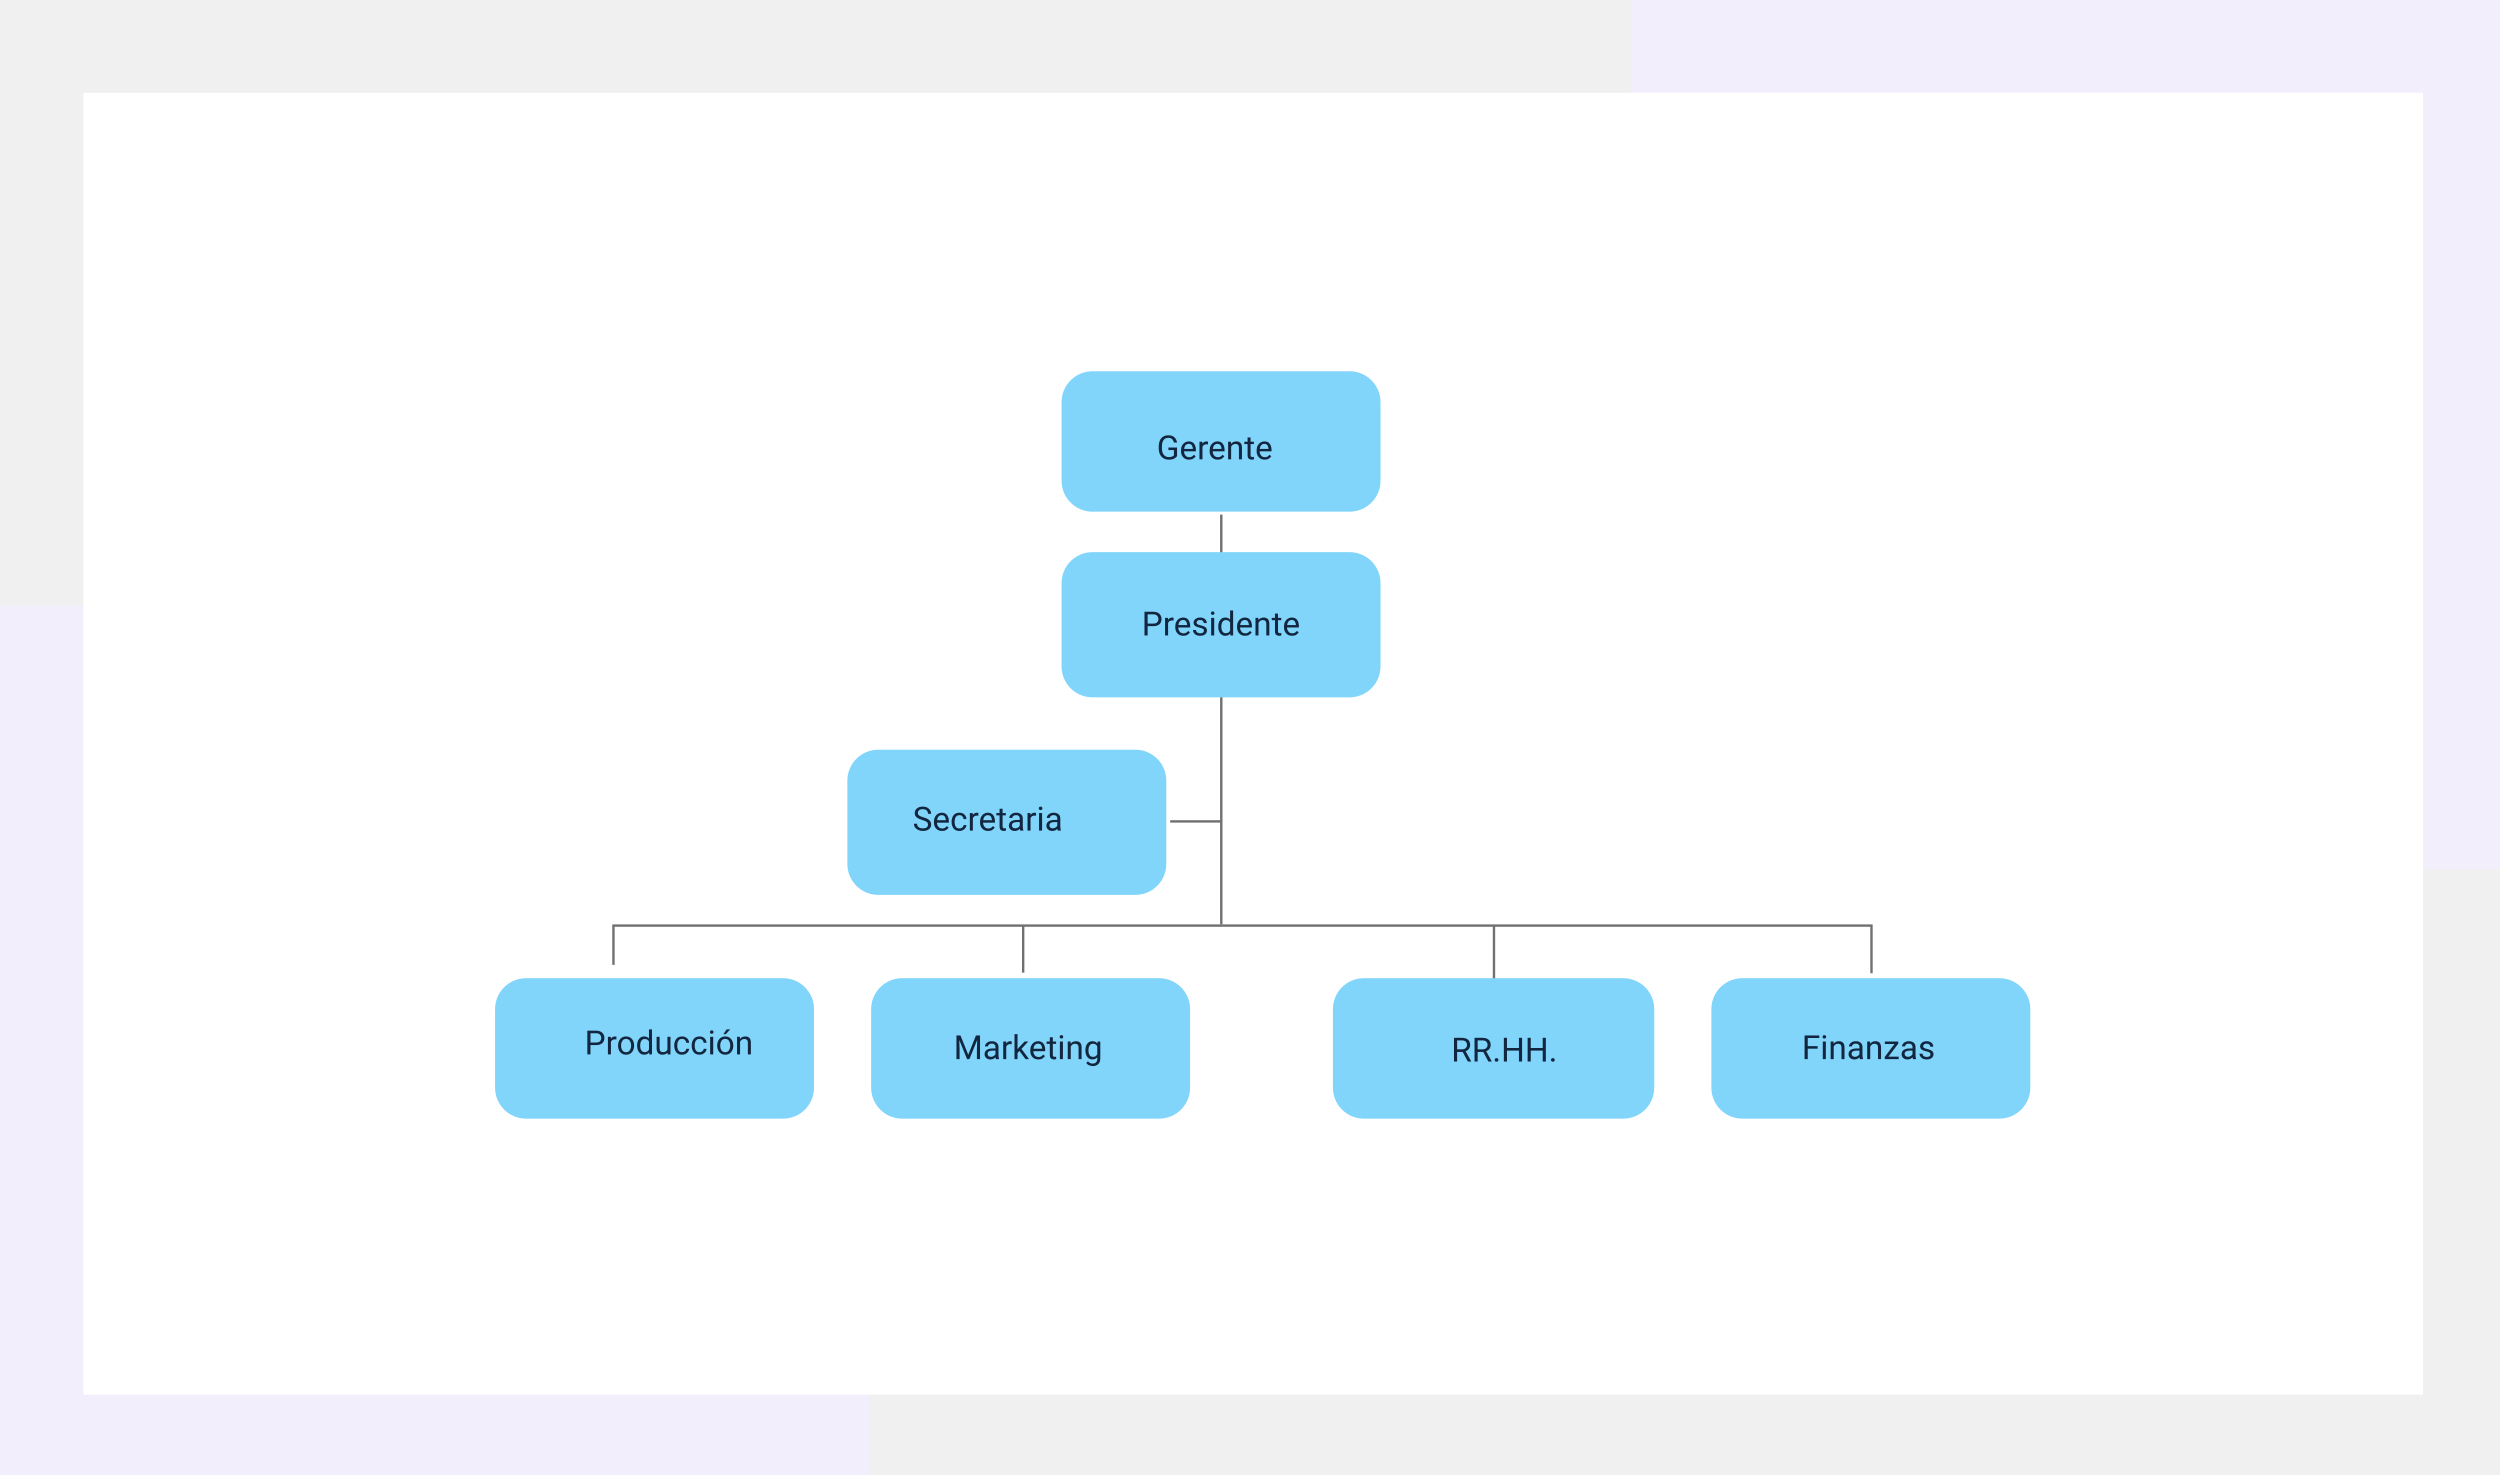
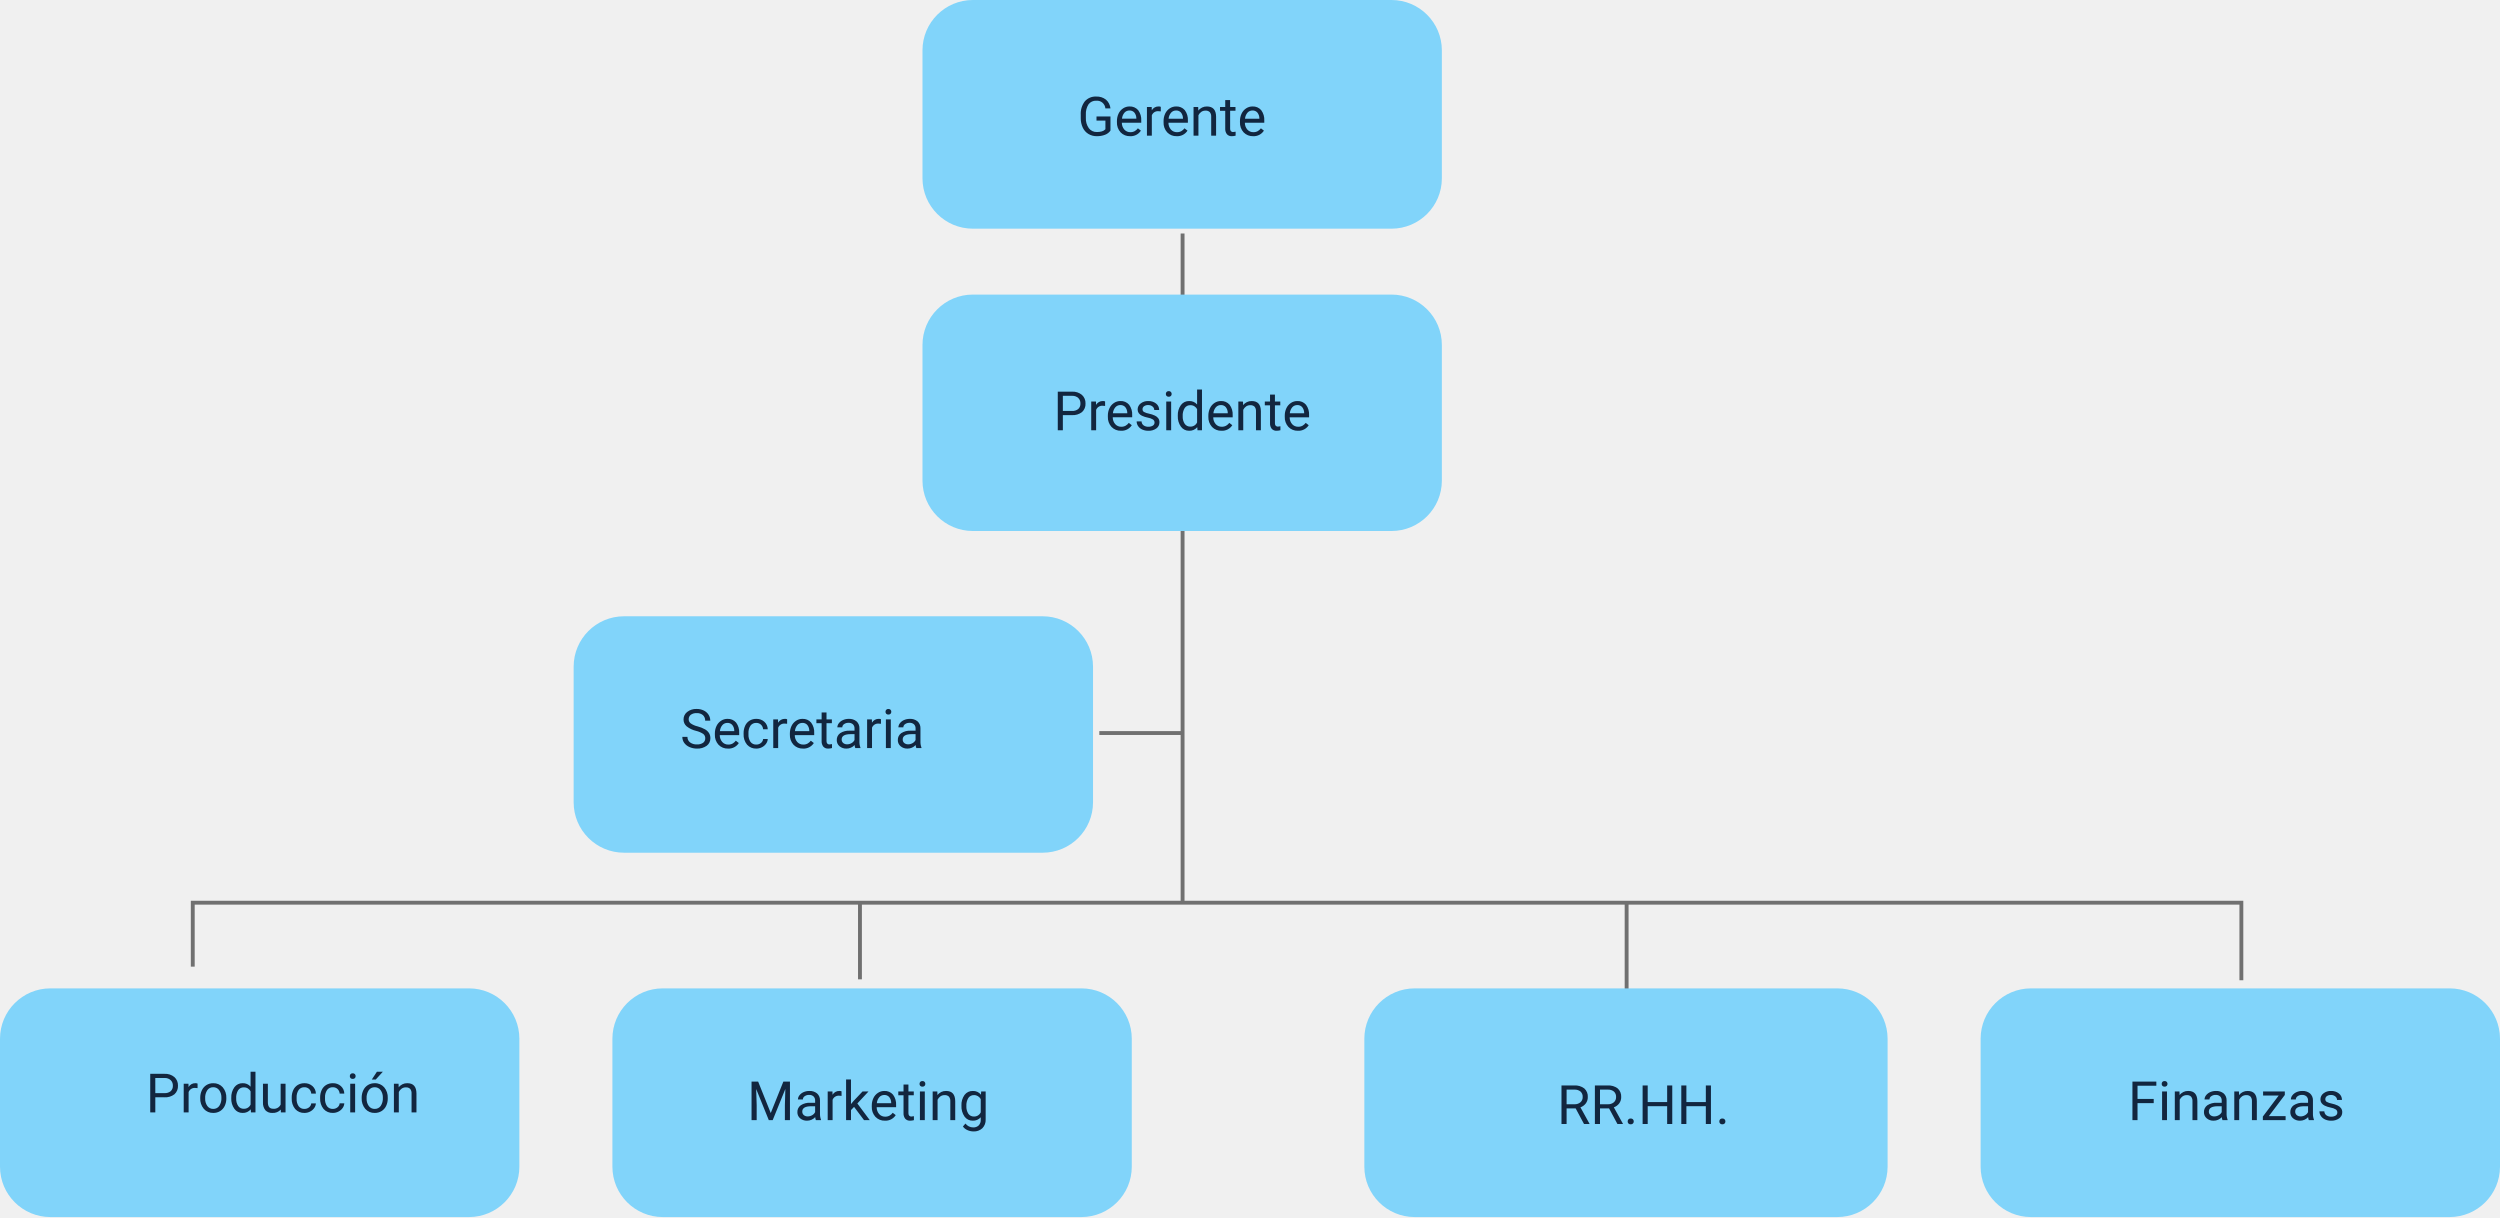
- <svg xmlns="http://www.w3.org/2000/svg" width="1050.333" height="619.688" viewBox="0 0 1050.333 619.688">
-   <g id="Grupo_76110" data-name="Grupo 76110" transform="translate(5170 -973.838)">
-     <rect id="Rectángulo_31191" data-name="Rectángulo 31191" width="365.159" height="365.159" transform="translate(-4484.826 973.838)" fill="#f2eefc" />
-     <rect id="Rectángulo_31193" data-name="Rectángulo 31193" width="365.159" height="365.159" transform="translate(-5170 1228.367)" fill="#f2eefc" />
-     <rect id="Rectángulo_33234" data-name="Rectángulo 33234" width="983" height="547" transform="translate(-5135 1012.815)" fill="#fff" />
-     <path id="Trazado_146075" data-name="Trazado 146075" d="M-3552.834-9750.442v-16.5h528.544v20.009" transform="translate(-1359.435 11129.65)" fill="none" stroke="#707070" stroke-width="1" />
-     <line id="Línea_178" data-name="Línea 178" y2="172.211" transform="translate(-4656.894 1190.057)" fill="none" stroke="#707070" stroke-width="1" />
-     <line id="Línea_179" data-name="Línea 179" x1="21.48" transform="translate(-4678.374 1318.938)" fill="none" stroke="#707070" stroke-width="1" />
-     <line id="Línea_180" data-name="Línea 180" y2="19.69" transform="translate(-4740.129 1362.793)" fill="none" stroke="#707070" stroke-width="1" />
-     <line id="Línea_181" data-name="Línea 181" y2="29.535" transform="translate(-4542.332 1362.793)" fill="none" stroke="#707070" stroke-width="1" />
-     <rect id="Rectángulo_32556" data-name="Rectángulo 32556" width="134" height="59" rx="13" transform="translate(-4724 1129.814)" fill="#81d4fa" />
-     <rect id="Rectángulo_32688" data-name="Rectángulo 32688" width="134" height="61" rx="13" transform="translate(-4724 1205.814)" fill="#81d4fa" />
-     <rect id="Rectángulo_32689" data-name="Rectángulo 32689" width="134" height="61" rx="13" transform="translate(-4814 1288.814)" fill="#81d4fa" />
-     <rect id="Rectángulo_32690" data-name="Rectángulo 32690" width="134" height="59" rx="13" transform="translate(-4962 1384.814)" fill="#81d4fa" />
-     <rect id="Rectángulo_32691" data-name="Rectángulo 32691" width="134" height="59" rx="13" transform="translate(-4804 1384.814)" fill="#81d4fa" />
-     <rect id="Rectángulo_32692" data-name="Rectángulo 32692" width="135" height="59" rx="13" transform="translate(-4610 1384.814)" fill="#81d4fa" />
-     <rect id="Rectángulo_32693" data-name="Rectángulo 32693" width="134" height="59" rx="13" transform="translate(-4451 1384.814)" fill="#81d4fa" />
-     <text id="Gerente" transform="translate(-4684 1151.814)" fill="#12263f" font-size="14" font-family="Roboto-Regular, Roboto">
-       <tspan x="0" y="15">Gerente</tspan>
-     </text>
-     <text id="Presidente" transform="translate(-4657 1240.814)" fill="#12263f" font-size="14" font-family="Roboto-Regular, Roboto">
-       <tspan x="-33.315" y="0">Presidente</tspan>
-     </text>
-     <text id="Secretaria" transform="translate(-4755 1322.814)" fill="#12263f" font-size="14" font-family="Roboto-Regular, Roboto">
-       <tspan x="-31.572" y="0">Secretaria</tspan>
-     </text>
-     <text id="RR.HH." transform="translate(-4538 1419.814)" fill="#12263f" font-size="14" font-family="Roboto-Regular, Roboto">
-       <tspan x="-22.285" y="0">RR.HH.</tspan>
-     </text>
-     <text id="Marketing" transform="translate(-4738 1418.814)" fill="#12263f" font-size="14" font-family="Roboto-Regular, Roboto">
-       <tspan x="-31.319" y="0">Marketing</tspan>
-     </text>
-     <text id="Finanzas" transform="translate(-4385 1418.814)" fill="#12263f" font-size="14" font-family="Roboto-Regular, Roboto">
-       <tspan x="-27.986" y="0">Finanzas</tspan>
-     </text>
-     <text id="Producción" transform="translate(-4889 1416.814)" fill="#12263f" font-size="14" font-family="Roboto-Regular, Roboto">
-       <tspan x="-35.396" y="0">Producción</tspan>
-     </text>
+ <svg xmlns="http://www.w3.org/2000/svg" width="645" height="314" viewBox="0 0 645 314">
+   <g id="Grupo_74148" data-name="Grupo 74148" transform="translate(3620.447 10018.877)">
+     <path id="Trazado_146075" data-name="Trazado 146075" d="M-3552.834-9750.442v-16.5h528.544v20.009" transform="translate(-17.883 -19.041)" fill="none" stroke="#707070" stroke-width="1" />
+     <line id="Línea_178" data-name="Línea 178" y2="172.211" transform="translate(-3315.341 -9958.635)" fill="none" stroke="#707070" stroke-width="1" />
+     <line id="Línea_179" data-name="Línea 179" x1="21.48" transform="translate(-3336.821 -9829.753)" fill="none" stroke="#707070" stroke-width="1" />
+     <line id="Línea_180" data-name="Línea 180" y2="19.69" transform="translate(-3398.577 -9785.898)" fill="none" stroke="#707070" stroke-width="1" />
+     <line id="Línea_181" data-name="Línea 181" y2="29.535" transform="translate(-3200.78 -9785.898)" fill="none" stroke="#707070" stroke-width="1" />
+     <rect id="Rectángulo_32556" data-name="Rectángulo 32556" width="134" height="59" rx="13" transform="translate(-3382.447 -10018.877)" fill="#81d4fa" />
+     <rect id="Rectángulo_32688" data-name="Rectángulo 32688" width="134" height="61" rx="13" transform="translate(-3382.447 -9942.877)" fill="#81d4fa" />
+     <rect id="Rectángulo_32689" data-name="Rectángulo 32689" width="134" height="61" rx="13" transform="translate(-3472.447 -9859.877)" fill="#81d4fa" />
+     <rect id="Rectángulo_32690" data-name="Rectángulo 32690" width="134" height="59" rx="13" transform="translate(-3620.447 -9763.877)" fill="#81d4fa" />
+     <rect id="Rectángulo_32691" data-name="Rectángulo 32691" width="134" height="59" rx="13" transform="translate(-3462.447 -9763.877)" fill="#81d4fa" />
+     <rect id="Rectángulo_32692" data-name="Rectángulo 32692" width="135" height="59" rx="13" transform="translate(-3268.447 -9763.877)" fill="#81d4fa" />
+     <rect id="Rectángulo_32693" data-name="Rectángulo 32693" width="134" height="59" rx="13" transform="translate(-3109.447 -9763.877)" fill="#81d4fa" />
+     <path id="Trazado_148271" data-name="Trazado 148271" d="M8.5,11.694a3.032,3.032,0,0,1-1.412,1.083,5.7,5.7,0,0,1-2.109.359,4.09,4.09,0,0,1-2.16-.571,3.8,3.8,0,0,1-1.459-1.624A5.607,5.607,0,0,1,.834,8.5V7.634A5.234,5.234,0,0,1,1.883,4.147,3.656,3.656,0,0,1,4.833,2.91a3.777,3.777,0,0,1,2.509.8A3.469,3.469,0,0,1,8.5,5.966H7.191A2.17,2.17,0,0,0,4.84,3.983a2.323,2.323,0,0,0-2,.927A4.526,4.526,0,0,0,2.153,7.6V8.41a4.242,4.242,0,0,0,.766,2.665,2.482,2.482,0,0,0,2.071.989A4.575,4.575,0,0,0,6.282,11.9a2,2,0,0,0,.916-.552V9.117h-2.3V8.044H8.5Zm5.059,1.442a3.232,3.232,0,0,1-2.447-.988,3.666,3.666,0,0,1-.943-2.642V9.274a4.438,4.438,0,0,1,.42-1.965,3.28,3.28,0,0,1,1.176-1.354,2.956,2.956,0,0,1,1.637-.489,2.77,2.77,0,0,1,2.242.95,4.114,4.114,0,0,1,.8,2.721v.526H11.437a2.629,2.629,0,0,0,.639,1.767,2.009,2.009,0,0,0,1.555.673,2.2,2.2,0,0,0,1.135-.273,2.851,2.851,0,0,0,.813-.725l.772.6A3.106,3.106,0,0,1,13.563,13.137Zm-.157-6.631a1.687,1.687,0,0,0-1.285.557,2.708,2.708,0,0,0-.643,1.562h3.705v-.1a2.409,2.409,0,0,0-.52-1.494A1.588,1.588,0,0,0,13.405,6.506Zm8.08.232a3.79,3.79,0,0,0-.622-.048,1.667,1.667,0,0,0-1.688,1.06V13H17.91V5.6h1.23l.021.854a1.969,1.969,0,0,1,1.764-.991,1.292,1.292,0,0,1,.561.1Zm4.1,6.4a3.232,3.232,0,0,1-2.447-.988A3.666,3.666,0,0,1,22.2,9.507V9.274a4.438,4.438,0,0,1,.42-1.965,3.28,3.28,0,0,1,1.176-1.354,2.956,2.956,0,0,1,1.637-.489,2.77,2.77,0,0,1,2.242.95,4.114,4.114,0,0,1,.8,2.721v.526H23.461a2.629,2.629,0,0,0,.639,1.767,2.009,2.009,0,0,0,1.555.673,2.2,2.2,0,0,0,1.135-.273,2.851,2.851,0,0,0,.813-.725l.772.6A3.106,3.106,0,0,1,25.587,13.137ZM25.43,6.506a1.687,1.687,0,0,0-1.285.557A2.708,2.708,0,0,0,23.5,8.625h3.705v-.1a2.409,2.409,0,0,0-.52-1.494A1.588,1.588,0,0,0,25.43,6.506Zm5.7-.9.041.93a2.7,2.7,0,0,1,2.215-1.066q2.345,0,2.365,2.646V13H34.487V8.105a1.7,1.7,0,0,0-.366-1.183A1.466,1.466,0,0,0,33,6.54a1.825,1.825,0,0,0-1.08.328,2.228,2.228,0,0,0-.725.861V13H29.935V5.6Zm8.244-1.791V5.6h1.381v.978H39.375v4.593a1.027,1.027,0,0,0,.185.667.777.777,0,0,0,.629.222,3.062,3.062,0,0,0,.6-.082V13a3.688,3.688,0,0,1-.971.136,1.575,1.575,0,0,1-1.278-.513,2.2,2.2,0,0,1-.431-1.456V6.581H36.764V5.6H38.11V3.813ZM45.3,13.137a3.232,3.232,0,0,1-2.447-.988,3.666,3.666,0,0,1-.943-2.642V9.274a4.438,4.438,0,0,1,.42-1.965,3.28,3.28,0,0,1,1.176-1.354,2.956,2.956,0,0,1,1.637-.489,2.77,2.77,0,0,1,2.242.95,4.114,4.114,0,0,1,.8,2.721v.526H43.176a2.629,2.629,0,0,0,.639,1.767,2.009,2.009,0,0,0,1.555.673,2.2,2.2,0,0,0,1.135-.273,2.851,2.851,0,0,0,.813-.725l.772.6A3.106,3.106,0,0,1,45.3,13.137Zm-.157-6.631a1.687,1.687,0,0,0-1.285.557,2.708,2.708,0,0,0-.643,1.562h3.705v-.1a2.409,2.409,0,0,0-.52-1.494A1.588,1.588,0,0,0,45.145,6.506Z" transform="translate(-3342.447 -9996.877)" fill="#12263f" />
+     <path id="Trazado_148272" data-name="Trazado 148272" d="M-30.782-3.9V0h-1.312V-9.953h3.671a3.688,3.688,0,0,1,2.56.834,2.827,2.827,0,0,1,.926,2.208,2.79,2.79,0,0,1-.906,2.232,3.853,3.853,0,0,1-2.594.783Zm0-1.073h2.358a2.358,2.358,0,0,0,1.613-.5A1.815,1.815,0,0,0-26.25-6.9a1.876,1.876,0,0,0-.561-1.424,2.209,2.209,0,0,0-1.538-.555h-2.434Zm10.9-1.292a3.79,3.79,0,0,0-.622-.048A1.667,1.667,0,0,0-22.2-5.25V0h-1.265V-7.4h1.23l.021.854a1.969,1.969,0,0,1,1.764-.991,1.292,1.292,0,0,1,.561.1Zm4.1,6.4a3.232,3.232,0,0,1-2.447-.988,3.666,3.666,0,0,1-.943-2.642v-.232a4.438,4.438,0,0,1,.42-1.965,3.28,3.28,0,0,1,1.176-1.354,2.956,2.956,0,0,1,1.637-.489,2.77,2.77,0,0,1,2.242.95,4.114,4.114,0,0,1,.8,2.721v.526H-17.91a2.629,2.629,0,0,0,.639,1.767A2.009,2.009,0,0,0-15.716-.9a2.2,2.2,0,0,0,1.135-.273,2.851,2.851,0,0,0,.813-.725l.772.6A3.106,3.106,0,0,1-15.784.137Zm-.157-6.631a1.687,1.687,0,0,0-1.285.557,2.708,2.708,0,0,0-.643,1.562h3.705v-.1a2.409,2.409,0,0,0-.52-1.494A1.588,1.588,0,0,0-15.941-6.494ZM-7.13-1.962a.931.931,0,0,0-.386-.8,3.718,3.718,0,0,0-1.347-.489,6.367,6.367,0,0,1-1.524-.492,2.169,2.169,0,0,1-.834-.684,1.635,1.635,0,0,1-.27-.943A1.919,1.919,0,0,1-10.722-6.9a3,3,0,0,1,1.965-.629,3.091,3.091,0,0,1,2.041.649,2.063,2.063,0,0,1,.783,1.661H-7.205a1.142,1.142,0,0,0-.441-.9,1.652,1.652,0,0,0-1.111-.376,1.729,1.729,0,0,0-1.08.3.947.947,0,0,0-.39.786.767.767,0,0,0,.362.69,4.458,4.458,0,0,0,1.309.444,6.821,6.821,0,0,1,1.535.506,2.239,2.239,0,0,1,.872.708,1.74,1.74,0,0,1,.284,1.008A1.893,1.893,0,0,1-6.658-.461a3.326,3.326,0,0,1-2.058.6,3.725,3.725,0,0,1-1.572-.314,2.557,2.557,0,0,1-1.07-.878,2.117,2.117,0,0,1-.386-1.22h1.265A1.309,1.309,0,0,0-9.97-1.268,1.976,1.976,0,0,0-8.716-.9a2.039,2.039,0,0,0,1.152-.291A.893.893,0,0,0-7.13-1.962ZM-2.844,0H-4.108V-7.4h1.265ZM-4.211-9.358a.755.755,0,0,1,.188-.52.706.706,0,0,1,.557-.212.717.717,0,0,1,.561.212.747.747,0,0,1,.191.52.722.722,0,0,1-.191.513.73.73,0,0,1-.561.205.718.718,0,0,1-.557-.205A.73.73,0,0,1-4.211-9.358Zm3.083,5.6A4.333,4.333,0,0,1-.321-6.5,2.551,2.551,0,0,1,1.791-7.533a2.565,2.565,0,0,1,2.058.889V-10.5H5.113V0H3.951L3.89-.793a2.575,2.575,0,0,1-2.112.93A2.526,2.526,0,0,1-.318-.916a4.382,4.382,0,0,1-.81-2.748Zm1.265.144a3.281,3.281,0,0,0,.52,1.969,1.68,1.68,0,0,0,1.436.711,1.845,1.845,0,0,0,1.757-1.08v-3.4A1.859,1.859,0,0,0,2.105-6.46a1.687,1.687,0,0,0-1.449.718A3.612,3.612,0,0,0,.137-3.616ZM10.145.137A3.232,3.232,0,0,1,7.7-.851a3.666,3.666,0,0,1-.943-2.642v-.232a4.438,4.438,0,0,1,.42-1.965A3.28,3.28,0,0,1,8.35-7.044a2.956,2.956,0,0,1,1.637-.489,2.77,2.77,0,0,1,2.242.95,4.114,4.114,0,0,1,.8,2.721v.526H8.019a2.629,2.629,0,0,0,.639,1.767A2.009,2.009,0,0,0,10.213-.9a2.2,2.2,0,0,0,1.135-.273,2.851,2.851,0,0,0,.813-.725l.772.6A3.106,3.106,0,0,1,10.145.137ZM9.987-6.494A1.687,1.687,0,0,0,8.7-5.937,2.708,2.708,0,0,0,8.06-4.375h3.705v-.1a2.409,2.409,0,0,0-.52-1.494A1.588,1.588,0,0,0,9.987-6.494Zm5.7-.9.041.93a2.7,2.7,0,0,1,2.215-1.066q2.345,0,2.365,2.646V0H19.045V-4.895a1.7,1.7,0,0,0-.366-1.183,1.466,1.466,0,0,0-1.118-.383,1.825,1.825,0,0,0-1.08.328,2.228,2.228,0,0,0-.725.861V0H14.492V-7.4Zm8.244-1.791V-7.4h1.381v.978H23.933v4.593a1.027,1.027,0,0,0,.185.667.777.777,0,0,0,.629.222,3.062,3.062,0,0,0,.6-.082V0a3.688,3.688,0,0,1-.971.136A1.575,1.575,0,0,1,23.1-.376a2.2,2.2,0,0,1-.431-1.456V-6.419H21.321V-7.4h1.347V-9.187ZM29.859.137a3.232,3.232,0,0,1-2.447-.988,3.666,3.666,0,0,1-.943-2.642v-.232a4.438,4.438,0,0,1,.42-1.965,3.28,3.28,0,0,1,1.176-1.354A2.956,2.956,0,0,1,29.7-7.533a2.77,2.77,0,0,1,2.242.95,4.114,4.114,0,0,1,.8,2.721v.526H27.733a2.629,2.629,0,0,0,.639,1.767A2.009,2.009,0,0,0,29.928-.9a2.2,2.2,0,0,0,1.135-.273,2.851,2.851,0,0,0,.813-.725l.772.6A3.106,3.106,0,0,1,29.859.137ZM29.7-6.494a1.687,1.687,0,0,0-1.285.557,2.708,2.708,0,0,0-.643,1.562h3.705v-.1a2.409,2.409,0,0,0-.52-1.494A1.588,1.588,0,0,0,29.7-6.494Z" transform="translate(-3315.447 -9907.877)" fill="#12263f" />
+     <path id="Trazado_148273" data-name="Trazado 148273" d="M-27.419-4.437a6.172,6.172,0,0,1-2.458-1.193,2.279,2.279,0,0,1-.769-1.747,2.408,2.408,0,0,1,.94-1.945,3.736,3.736,0,0,1,2.444-.769,4.078,4.078,0,0,1,1.829.4A3.007,3.007,0,0,1-24.189-8.6a2.8,2.8,0,0,1,.441,1.524h-1.319A1.82,1.82,0,0,0-25.642-8.5a2.335,2.335,0,0,0-1.62-.518,2.391,2.391,0,0,0-1.514.428A1.428,1.428,0,0,0-29.319-7.4,1.285,1.285,0,0,0-28.8-6.37a5.062,5.062,0,0,0,1.757.77,8.152,8.152,0,0,1,1.941.77,2.946,2.946,0,0,1,1.039.981,2.5,2.5,0,0,1,.338,1.319,2.326,2.326,0,0,1-.943,1.938,4.022,4.022,0,0,1-2.522.728,4.678,4.678,0,0,1-1.914-.393,3.221,3.221,0,0,1-1.371-1.077,2.627,2.627,0,0,1-.482-1.552h1.319a1.714,1.714,0,0,0,.667,1.425,2.806,2.806,0,0,0,1.781.523A2.58,2.58,0,0,0-25.6-1.36a1.377,1.377,0,0,0,.554-1.155,1.351,1.351,0,0,0-.513-1.131A5.911,5.911,0,0,0-27.419-4.437ZM-19.175.137a3.232,3.232,0,0,1-2.447-.988,3.666,3.666,0,0,1-.943-2.642v-.232a4.438,4.438,0,0,1,.42-1.965,3.28,3.28,0,0,1,1.176-1.354,2.956,2.956,0,0,1,1.637-.489,2.77,2.77,0,0,1,2.242.95,4.114,4.114,0,0,1,.8,2.721v.526H-21.3a2.629,2.629,0,0,0,.639,1.767A2.009,2.009,0,0,0-19.106-.9a2.2,2.2,0,0,0,1.135-.273,2.851,2.851,0,0,0,.813-.725l.772.6A3.106,3.106,0,0,1-19.175.137Zm-.157-6.631a1.687,1.687,0,0,0-1.285.557,2.708,2.708,0,0,0-.643,1.562h3.705v-.1a2.409,2.409,0,0,0-.52-1.494A1.588,1.588,0,0,0-19.332-6.494ZM-11.86-.9a1.822,1.822,0,0,0,1.183-.41,1.443,1.443,0,0,0,.561-1.025h1.2a2.293,2.293,0,0,1-.437,1.21,2.881,2.881,0,0,1-1.077.916A3.107,3.107,0,0,1-11.86.137a3.047,3.047,0,0,1-2.4-1.008,4.016,4.016,0,0,1-.892-2.758v-.212a4.453,4.453,0,0,1,.4-1.921,3.02,3.02,0,0,1,1.138-1.306,3.233,3.233,0,0,1,1.753-.465A2.966,2.966,0,0,1-9.8-6.788a2.663,2.663,0,0,1,.878,1.935h-1.2a1.743,1.743,0,0,0-.543-1.179,1.691,1.691,0,0,0-1.207-.461,1.77,1.77,0,0,0-1.494.694,3.259,3.259,0,0,0-.53,2.006v.239a3.194,3.194,0,0,0,.526,1.969A1.779,1.779,0,0,0-11.86-.9Zm7.937-5.366a3.79,3.79,0,0,0-.622-.048A1.667,1.667,0,0,0-6.234-5.25V0H-7.5V-7.4h1.23l.021.854a1.969,1.969,0,0,1,1.764-.991,1.292,1.292,0,0,1,.561.1Zm4.1,6.4A3.232,3.232,0,0,1-2.27-.851a3.666,3.666,0,0,1-.943-2.642v-.232a4.438,4.438,0,0,1,.42-1.965A3.28,3.28,0,0,1-1.617-7.044,2.956,2.956,0,0,1,.021-7.533a2.77,2.77,0,0,1,2.242.95,4.114,4.114,0,0,1,.8,2.721v.526H-1.948a2.629,2.629,0,0,0,.639,1.767A2.009,2.009,0,0,0,.246-.9a2.2,2.2,0,0,0,1.135-.273,2.851,2.851,0,0,0,.813-.725l.772.6A3.106,3.106,0,0,1,.178.137ZM.021-6.494a1.687,1.687,0,0,0-1.285.557,2.708,2.708,0,0,0-.643,1.562H1.8v-.1a2.409,2.409,0,0,0-.52-1.494A1.588,1.588,0,0,0,.021-6.494ZM6.241-9.187V-7.4H7.622v.978H6.241v4.593a1.027,1.027,0,0,0,.185.667.777.777,0,0,0,.629.222,3.062,3.062,0,0,0,.6-.082V0a3.688,3.688,0,0,1-.971.136A1.575,1.575,0,0,1,5.407-.376a2.2,2.2,0,0,1-.431-1.456V-6.419H3.63V-7.4H4.977V-9.187ZM13.665,0a2.657,2.657,0,0,1-.178-.779,2.822,2.822,0,0,1-2.105.916A2.611,2.611,0,0,1,9.587-.482a2,2,0,0,1-.7-1.569,2.091,2.091,0,0,1,.878-1.794,4.142,4.142,0,0,1,2.471-.639h1.23v-.581a1.42,1.42,0,0,0-.4-1.056A1.593,1.593,0,0,0,11.9-6.515a1.844,1.844,0,0,0-1.135.342,1.007,1.007,0,0,0-.458.827H9.037a1.745,1.745,0,0,1,.393-1.07A2.683,2.683,0,0,1,10.5-7.232a3.588,3.588,0,0,1,1.48-.3,2.924,2.924,0,0,1,2,.639,2.306,2.306,0,0,1,.752,1.76v3.4a4.162,4.162,0,0,0,.26,1.62V0Zm-2.1-.964a2.223,2.223,0,0,0,1.128-.308,1.861,1.861,0,0,0,.772-.8V-3.589h-.991q-2.324,0-2.324,1.36a1.151,1.151,0,0,0,.4.93A1.524,1.524,0,0,0,11.566-.964Zm8.723-5.3a3.79,3.79,0,0,0-.622-.048,1.667,1.667,0,0,0-1.688,1.06V0H16.714V-7.4h1.23l.021.854a1.969,1.969,0,0,1,1.764-.991,1.292,1.292,0,0,1,.561.1ZM22.825,0H21.561V-7.4h1.265ZM21.458-9.358a.755.755,0,0,1,.188-.52.706.706,0,0,1,.557-.212.717.717,0,0,1,.561.212.747.747,0,0,1,.191.52.722.722,0,0,1-.191.513.73.73,0,0,1-.561.205.718.718,0,0,1-.557-.205A.73.73,0,0,1,21.458-9.358ZM29.415,0a2.657,2.657,0,0,1-.178-.779,2.822,2.822,0,0,1-2.105.916,2.611,2.611,0,0,1-1.794-.619,2,2,0,0,1-.7-1.569,2.091,2.091,0,0,1,.878-1.794,4.142,4.142,0,0,1,2.471-.639h1.23v-.581a1.42,1.42,0,0,0-.4-1.056,1.593,1.593,0,0,0-1.169-.393,1.844,1.844,0,0,0-1.135.342,1.007,1.007,0,0,0-.458.827H24.787a1.745,1.745,0,0,1,.393-1.07,2.683,2.683,0,0,1,1.066-.817,3.588,3.588,0,0,1,1.48-.3,2.924,2.924,0,0,1,2,.639,2.306,2.306,0,0,1,.752,1.76v3.4a4.162,4.162,0,0,0,.26,1.62V0Zm-2.1-.964a2.223,2.223,0,0,0,1.128-.308,1.861,1.861,0,0,0,.772-.8V-3.589h-.991q-2.324,0-2.324,1.36a1.151,1.151,0,0,0,.4.93A1.524,1.524,0,0,0,27.316-.964Z" transform="translate(-3413.447 -9825.877)" fill="#12263f" />
+     <path id="Trazado_148276" data-name="Trazado 148276" d="M-17.479-4.026h-2.338V0h-1.319V-9.953h3.295a3.9,3.9,0,0,1,2.587.766,2.755,2.755,0,0,1,.906,2.229,2.68,2.68,0,0,1-.5,1.62,3,3,0,0,1-1.4,1.032l2.338,4.225V0h-1.408ZM-19.817-5.1H-17.8a2.275,2.275,0,0,0,1.555-.507,1.714,1.714,0,0,0,.578-1.356,1.8,1.8,0,0,0-.55-1.418,2.33,2.33,0,0,0-1.589-.5h-2.01ZM-8.859-4.026H-11.2V0h-1.319V-9.953h3.295a3.9,3.9,0,0,1,2.587.766,2.755,2.755,0,0,1,.906,2.229,2.68,2.68,0,0,1-.5,1.62,3,3,0,0,1-1.4,1.032L-5.291-.082V0H-6.7ZM-11.2-5.1h2.017a2.275,2.275,0,0,0,1.555-.507,1.714,1.714,0,0,0,.578-1.356A1.8,1.8,0,0,0-7.6-8.38a2.33,2.33,0,0,0-1.589-.5H-11.2ZM-4.061-.663a.792.792,0,0,1,.195-.547.742.742,0,0,1,.584-.219.765.765,0,0,1,.591.219.776.776,0,0,1,.2.547.734.734,0,0,1-.2.526.778.778,0,0,1-.591.212.755.755,0,0,1-.584-.212A.748.748,0,0,1-4.061-.663ZM7.444,0H6.125V-4.6H1.107V0H-.205V-9.953H1.107v4.279H6.125V-9.953H7.444Zm9.98,0H16.105V-4.6H11.088V0H9.775V-9.953h1.313v4.279h5.018V-9.953h1.319Zm2.16-.663a.792.792,0,0,1,.195-.547.742.742,0,0,1,.584-.219.765.765,0,0,1,.591.219.776.776,0,0,1,.2.547.734.734,0,0,1-.2.526.778.778,0,0,1-.591.212.755.755,0,0,1-.584-.212A.748.748,0,0,1,19.585-.663Z" transform="translate(-3196.447 -9728.877)" fill="#12263f" />
+     <path id="Trazado_148275" data-name="Trazado 148275" d="M-28.4-9.953l3.254,8.121,3.254-8.121h1.7V0H-21.5V-3.876l.123-4.184L-24.647,0h-1l-3.261-8.039.13,4.163V0H-30.1V-9.953ZM-13.5,0a2.657,2.657,0,0,1-.178-.779,2.822,2.822,0,0,1-2.105.916,2.611,2.611,0,0,1-1.794-.619,2,2,0,0,1-.7-1.569A2.091,2.091,0,0,1-17.4-3.845a4.142,4.142,0,0,1,2.471-.639h1.23v-.581a1.42,1.42,0,0,0-.4-1.056,1.593,1.593,0,0,0-1.169-.393,1.844,1.844,0,0,0-1.135.342,1.007,1.007,0,0,0-.458.827h-1.271a1.745,1.745,0,0,1,.393-1.07,2.683,2.683,0,0,1,1.066-.817,3.588,3.588,0,0,1,1.48-.3,2.924,2.924,0,0,1,2,.639,2.306,2.306,0,0,1,.752,1.76v3.4a4.162,4.162,0,0,0,.26,1.62V0Zm-2.1-.964a2.223,2.223,0,0,0,1.128-.308,1.861,1.861,0,0,0,.772-.8V-3.589h-.991q-2.324,0-2.324,1.36a1.151,1.151,0,0,0,.4.93A1.524,1.524,0,0,0-15.6-.964Zm8.723-5.3A3.79,3.79,0,0,0-7.5-6.31,1.667,1.667,0,0,0-9.191-5.25V0h-1.265V-7.4h1.23l.021.854a1.969,1.969,0,0,1,1.764-.991,1.292,1.292,0,0,1,.561.1Zm3.227,2.837-.793.827V0H-5.711V-10.5h1.265v6.351l.677-.813,2.3-2.434H.072l-2.878,3.09L.407,0H-1.077ZM4.31.137A3.232,3.232,0,0,1,1.863-.851,3.666,3.666,0,0,1,.919-3.493v-.232a4.438,4.438,0,0,1,.42-1.965A3.28,3.28,0,0,1,2.516-7.044a2.956,2.956,0,0,1,1.637-.489,2.77,2.77,0,0,1,2.242.95,4.114,4.114,0,0,1,.8,2.721v.526H2.184a2.629,2.629,0,0,0,.639,1.767A2.009,2.009,0,0,0,4.378-.9a2.2,2.2,0,0,0,1.135-.273,2.851,2.851,0,0,0,.813-.725l.772.6A3.106,3.106,0,0,1,4.31.137ZM4.153-6.494a1.687,1.687,0,0,0-1.285.557,2.708,2.708,0,0,0-.643,1.562H5.93v-.1a2.409,2.409,0,0,0-.52-1.494A1.588,1.588,0,0,0,4.153-6.494Zm6.221-2.693V-7.4h1.381v.978H10.374v4.593a1.027,1.027,0,0,0,.185.667.777.777,0,0,0,.629.222,3.062,3.062,0,0,0,.6-.082V0a3.688,3.688,0,0,1-.971.136A1.575,1.575,0,0,1,9.54-.376a2.2,2.2,0,0,1-.431-1.456V-6.419H7.762V-7.4H9.109V-9.187ZM14.6,0H13.34V-7.4H14.6ZM13.238-9.358a.755.755,0,0,1,.188-.52.706.706,0,0,1,.557-.212.717.717,0,0,1,.561.212.747.747,0,0,1,.191.52.722.722,0,0,1-.191.513.73.73,0,0,1-.561.205.718.718,0,0,1-.557-.205A.73.73,0,0,1,13.238-9.358ZM17.825-7.4l.041.93a2.7,2.7,0,0,1,2.215-1.066q2.345,0,2.365,2.646V0H21.181V-4.895a1.7,1.7,0,0,0-.366-1.183A1.466,1.466,0,0,0,19.7-6.46a1.825,1.825,0,0,0-1.08.328,2.228,2.228,0,0,0-.725.861V0H16.628V-7.4ZM24.052-3.76a4.347,4.347,0,0,1,.8-2.751,2.558,2.558,0,0,1,2.119-1.022,2.544,2.544,0,0,1,2.112.957l.062-.82H30.3V-.178a3.009,3.009,0,0,1-.851,2.263,3.141,3.141,0,0,1-2.287.827A3.8,3.8,0,0,1,25.6,2.57a2.7,2.7,0,0,1-1.169-.937l.656-.759a2.473,2.473,0,0,0,1.989,1,1.938,1.938,0,0,0,1.439-.52A1.986,1.986,0,0,0,29.029-.1V-.738a2.6,2.6,0,0,1-2.071.875,2.527,2.527,0,0,1-2.1-1.046A4.571,4.571,0,0,1,24.052-3.76Zm1.271.144a3.316,3.316,0,0,0,.513,1.965,1.666,1.666,0,0,0,1.436.714,1.852,1.852,0,0,0,1.757-1.087V-5.4a1.874,1.874,0,0,0-1.743-1.06,1.681,1.681,0,0,0-1.442.718A3.612,3.612,0,0,0,25.324-3.616Z" transform="translate(-3396.447 -9729.877)" fill="#12263f" />
+     <path id="Trazado_148277" data-name="Trazado 148277" d="M-21.342-4.4h-4.177V0h-1.312V-9.953h6.166V-8.88h-4.854v3.411h4.177ZM-17.917,0h-1.265V-7.4h1.265Zm-1.367-9.358a.755.755,0,0,1,.188-.52.706.706,0,0,1,.557-.212.717.717,0,0,1,.561.212.747.747,0,0,1,.191.52.722.722,0,0,1-.191.513.73.73,0,0,1-.561.205.718.718,0,0,1-.557-.205A.73.73,0,0,1-19.284-9.358ZM-14.7-7.4l.041.93a2.7,2.7,0,0,1,2.215-1.066q2.345,0,2.365,2.646V0h-1.265V-4.895a1.7,1.7,0,0,0-.366-1.183,1.466,1.466,0,0,0-1.118-.383,1.825,1.825,0,0,0-1.08.328,2.228,2.228,0,0,0-.725.861V0h-1.265V-7.4ZM-3.6,0A2.657,2.657,0,0,1-3.78-.779,2.822,2.822,0,0,1-5.886.137,2.611,2.611,0,0,1-7.68-.482a2,2,0,0,1-.7-1.569A2.091,2.091,0,0,1-7.5-3.845a4.142,4.142,0,0,1,2.471-.639H-3.8v-.581a1.42,1.42,0,0,0-.4-1.056,1.593,1.593,0,0,0-1.169-.393A1.844,1.844,0,0,0-6.5-6.173a1.007,1.007,0,0,0-.458.827H-8.23a1.745,1.745,0,0,1,.393-1.07,2.683,2.683,0,0,1,1.066-.817,3.588,3.588,0,0,1,1.48-.3,2.924,2.924,0,0,1,2,.639,2.306,2.306,0,0,1,.752,1.76v3.4a4.162,4.162,0,0,0,.26,1.62V0ZM-5.7-.964a2.223,2.223,0,0,0,1.128-.308,1.861,1.861,0,0,0,.772-.8V-3.589h-.991q-2.324,0-2.324,1.36a1.151,1.151,0,0,0,.4.93A1.524,1.524,0,0,0-5.7-.964ZM.643-7.4l.041.93A2.7,2.7,0,0,1,2.9-7.533q2.345,0,2.365,2.646V0H4V-4.895a1.7,1.7,0,0,0-.366-1.183A1.466,1.466,0,0,0,2.516-6.46a1.825,1.825,0,0,0-1.08.328,2.228,2.228,0,0,0-.725.861V0H-.554V-7.4ZM8.36-1.032h4.327V0H6.815V-.93L10.9-6.351H6.877V-7.4h5.605v.9ZM18.676,0A2.657,2.657,0,0,1,18.5-.779a2.822,2.822,0,0,1-2.105.916A2.611,2.611,0,0,1,14.6-.482a2,2,0,0,1-.7-1.569,2.091,2.091,0,0,1,.878-1.794,4.142,4.142,0,0,1,2.471-.639h1.23v-.581a1.42,1.42,0,0,0-.4-1.056,1.593,1.593,0,0,0-1.169-.393,1.844,1.844,0,0,0-1.135.342,1.007,1.007,0,0,0-.458.827H14.048a1.745,1.745,0,0,1,.393-1.07,2.683,2.683,0,0,1,1.066-.817,3.588,3.588,0,0,1,1.48-.3,2.924,2.924,0,0,1,2,.639,2.306,2.306,0,0,1,.752,1.76v3.4A4.162,4.162,0,0,0,20-.109V0Zm-2.1-.964a2.223,2.223,0,0,0,1.128-.308,1.861,1.861,0,0,0,.772-.8V-3.589h-.991q-2.324,0-2.324,1.36a1.151,1.151,0,0,0,.4.93A1.524,1.524,0,0,0,16.577-.964Zm9.454-1a.931.931,0,0,0-.386-.8A3.718,3.718,0,0,0,24.3-3.247a6.367,6.367,0,0,1-1.524-.492,2.169,2.169,0,0,1-.834-.684,1.635,1.635,0,0,1-.27-.943A1.919,1.919,0,0,1,22.439-6.9,3,3,0,0,1,24.4-7.533a3.091,3.091,0,0,1,2.041.649,2.063,2.063,0,0,1,.783,1.661H25.956a1.142,1.142,0,0,0-.441-.9A1.652,1.652,0,0,0,24.4-6.494a1.729,1.729,0,0,0-1.08.3.947.947,0,0,0-.39.786.767.767,0,0,0,.362.69,4.458,4.458,0,0,0,1.309.444,6.821,6.821,0,0,1,1.535.506,2.239,2.239,0,0,1,.872.708A1.74,1.74,0,0,1,27.3-2.051,1.893,1.893,0,0,1,26.5-.461a3.326,3.326,0,0,1-2.058.6,3.725,3.725,0,0,1-1.572-.314,2.557,2.557,0,0,1-1.07-.878,2.117,2.117,0,0,1-.386-1.22h1.265a1.309,1.309,0,0,0,.509,1.008A1.976,1.976,0,0,0,24.445-.9,2.039,2.039,0,0,0,25.6-1.186.893.893,0,0,0,26.031-1.962Z" transform="translate(-3043.447 -9729.877)" fill="#12263f" />
+     <path id="Trazado_148274" data-name="Trazado 148274" d="M-32.929-3.9V0h-1.312V-9.953h3.671a3.688,3.688,0,0,1,2.56.834,2.827,2.827,0,0,1,.926,2.208,2.79,2.79,0,0,1-.906,2.232,3.853,3.853,0,0,1-2.594.783Zm0-1.073h2.358a2.358,2.358,0,0,0,1.613-.5A1.815,1.815,0,0,0-28.4-6.9a1.876,1.876,0,0,0-.561-1.424A2.209,2.209,0,0,0-30.5-8.88h-2.434Zm10.9-1.292a3.79,3.79,0,0,0-.622-.048,1.667,1.667,0,0,0-1.688,1.06V0h-1.265V-7.4h1.23l.021.854a1.969,1.969,0,0,1,1.764-.991,1.292,1.292,0,0,1,.561.1Zm.69,2.5a4.369,4.369,0,0,1,.427-1.955,3.187,3.187,0,0,1,1.189-1.34,3.238,3.238,0,0,1,1.74-.472,3.119,3.119,0,0,1,2.444,1.046,4.024,4.024,0,0,1,.933,2.782v.089a4.407,4.407,0,0,1-.414,1.938A3.14,3.14,0,0,1-16.2-.342a3.275,3.275,0,0,1-1.767.479A3.111,3.111,0,0,1-20.409-.909a4,4,0,0,1-.933-2.769Zm1.271.15A3.164,3.164,0,0,0-19.5-1.641,1.827,1.827,0,0,0-17.972-.9a1.816,1.816,0,0,0,1.531-.755,3.46,3.46,0,0,0,.567-2.116,3.159,3.159,0,0,0-.578-1.972,1.836,1.836,0,0,0-1.535-.755,1.816,1.816,0,0,0-1.511.745A3.434,3.434,0,0,0-20.07-3.616Zm6.74-.144A4.333,4.333,0,0,1-12.523-6.5a2.551,2.551,0,0,1,2.112-1.036,2.565,2.565,0,0,1,2.058.889V-10.5h1.265V0H-8.251l-.062-.793a2.575,2.575,0,0,1-2.112.93,2.526,2.526,0,0,1-2.1-1.053,4.382,4.382,0,0,1-.81-2.748Zm1.265.144a3.281,3.281,0,0,0,.52,1.969,1.68,1.68,0,0,0,1.436.711,1.845,1.845,0,0,0,1.757-1.08v-3.4A1.859,1.859,0,0,0-10.1-6.46a1.687,1.687,0,0,0-1.449.718A3.612,3.612,0,0,0-12.065-3.616ZM-.561-.731A2.686,2.686,0,0,1-2.728.137a2.3,2.3,0,0,1-1.8-.687,2.974,2.974,0,0,1-.625-2.034V-7.4H-3.89v4.778q0,1.682,1.367,1.682A1.893,1.893,0,0,0-.595-2.017V-7.4H.67V0h-1.2ZM5.558-.9a1.822,1.822,0,0,0,1.183-.41A1.443,1.443,0,0,0,7.3-2.331H8.5a2.293,2.293,0,0,1-.437,1.21,2.881,2.881,0,0,1-1.077.916A3.107,3.107,0,0,1,5.558.137a3.047,3.047,0,0,1-2.4-1.008A4.016,4.016,0,0,1,2.263-3.63v-.212a4.453,4.453,0,0,1,.4-1.921A3.02,3.02,0,0,1,3.8-7.068a3.233,3.233,0,0,1,1.753-.465,2.966,2.966,0,0,1,2.068.745A2.663,2.663,0,0,1,8.5-4.854H7.3a1.743,1.743,0,0,0-.543-1.179,1.691,1.691,0,0,0-1.207-.461A1.77,1.77,0,0,0,4.057-5.8a3.259,3.259,0,0,0-.53,2.006v.239a3.194,3.194,0,0,0,.526,1.969A1.779,1.779,0,0,0,5.558-.9Zm7.328,0a1.822,1.822,0,0,0,1.183-.41,1.443,1.443,0,0,0,.561-1.025h1.2a2.293,2.293,0,0,1-.437,1.21,2.881,2.881,0,0,1-1.077.916,3.107,3.107,0,0,1-1.425.342,3.047,3.047,0,0,1-2.4-1.008A4.016,4.016,0,0,1,9.591-3.63v-.212a4.453,4.453,0,0,1,.4-1.921,3.02,3.02,0,0,1,1.138-1.306,3.233,3.233,0,0,1,1.753-.465,2.966,2.966,0,0,1,2.068.745,2.663,2.663,0,0,1,.878,1.935h-1.2a1.743,1.743,0,0,0-.543-1.179,1.691,1.691,0,0,0-1.207-.461,1.77,1.77,0,0,0-1.494.694,3.259,3.259,0,0,0-.53,2.006v.239a3.194,3.194,0,0,0,.526,1.969A1.779,1.779,0,0,0,12.886-.9Zm5.735.9H17.356V-7.4h1.265ZM17.254-9.358a.755.755,0,0,1,.188-.52A.706.706,0,0,1,18-10.09a.717.717,0,0,1,.561.212.747.747,0,0,1,.191.52.722.722,0,0,1-.191.513A.73.73,0,0,1,18-8.641a.718.718,0,0,1-.557-.205A.73.73,0,0,1,17.254-9.358ZM20.31-3.767a4.369,4.369,0,0,1,.427-1.955,3.187,3.187,0,0,1,1.189-1.34,3.238,3.238,0,0,1,1.74-.472A3.119,3.119,0,0,1,26.11-6.487a4.024,4.024,0,0,1,.933,2.782v.089a4.407,4.407,0,0,1-.414,1.938A3.14,3.14,0,0,1,25.447-.342,3.275,3.275,0,0,1,23.68.137,3.111,3.111,0,0,1,21.243-.909a4,4,0,0,1-.933-2.769Zm1.271.15a3.164,3.164,0,0,0,.571,1.976A1.827,1.827,0,0,0,23.68-.9a1.816,1.816,0,0,0,1.531-.755,3.46,3.46,0,0,0,.567-2.116A3.159,3.159,0,0,0,25.2-5.739a1.836,1.836,0,0,0-1.535-.755,1.816,1.816,0,0,0-1.511.745A3.434,3.434,0,0,0,21.581-3.616Zm2.659-6.87h1.531l-1.832,2.01-1.019,0ZM29.825-7.4l.041.93a2.7,2.7,0,0,1,2.215-1.066q2.345,0,2.365,2.646V0H33.182V-4.895a1.7,1.7,0,0,0-.366-1.183A1.466,1.466,0,0,0,31.7-6.46a1.825,1.825,0,0,0-1.08.328,2.228,2.228,0,0,0-.725.861V0H28.629V-7.4Z" transform="translate(-3547.447 -9731.877)" fill="#12263f" />
  </g>
</svg>
